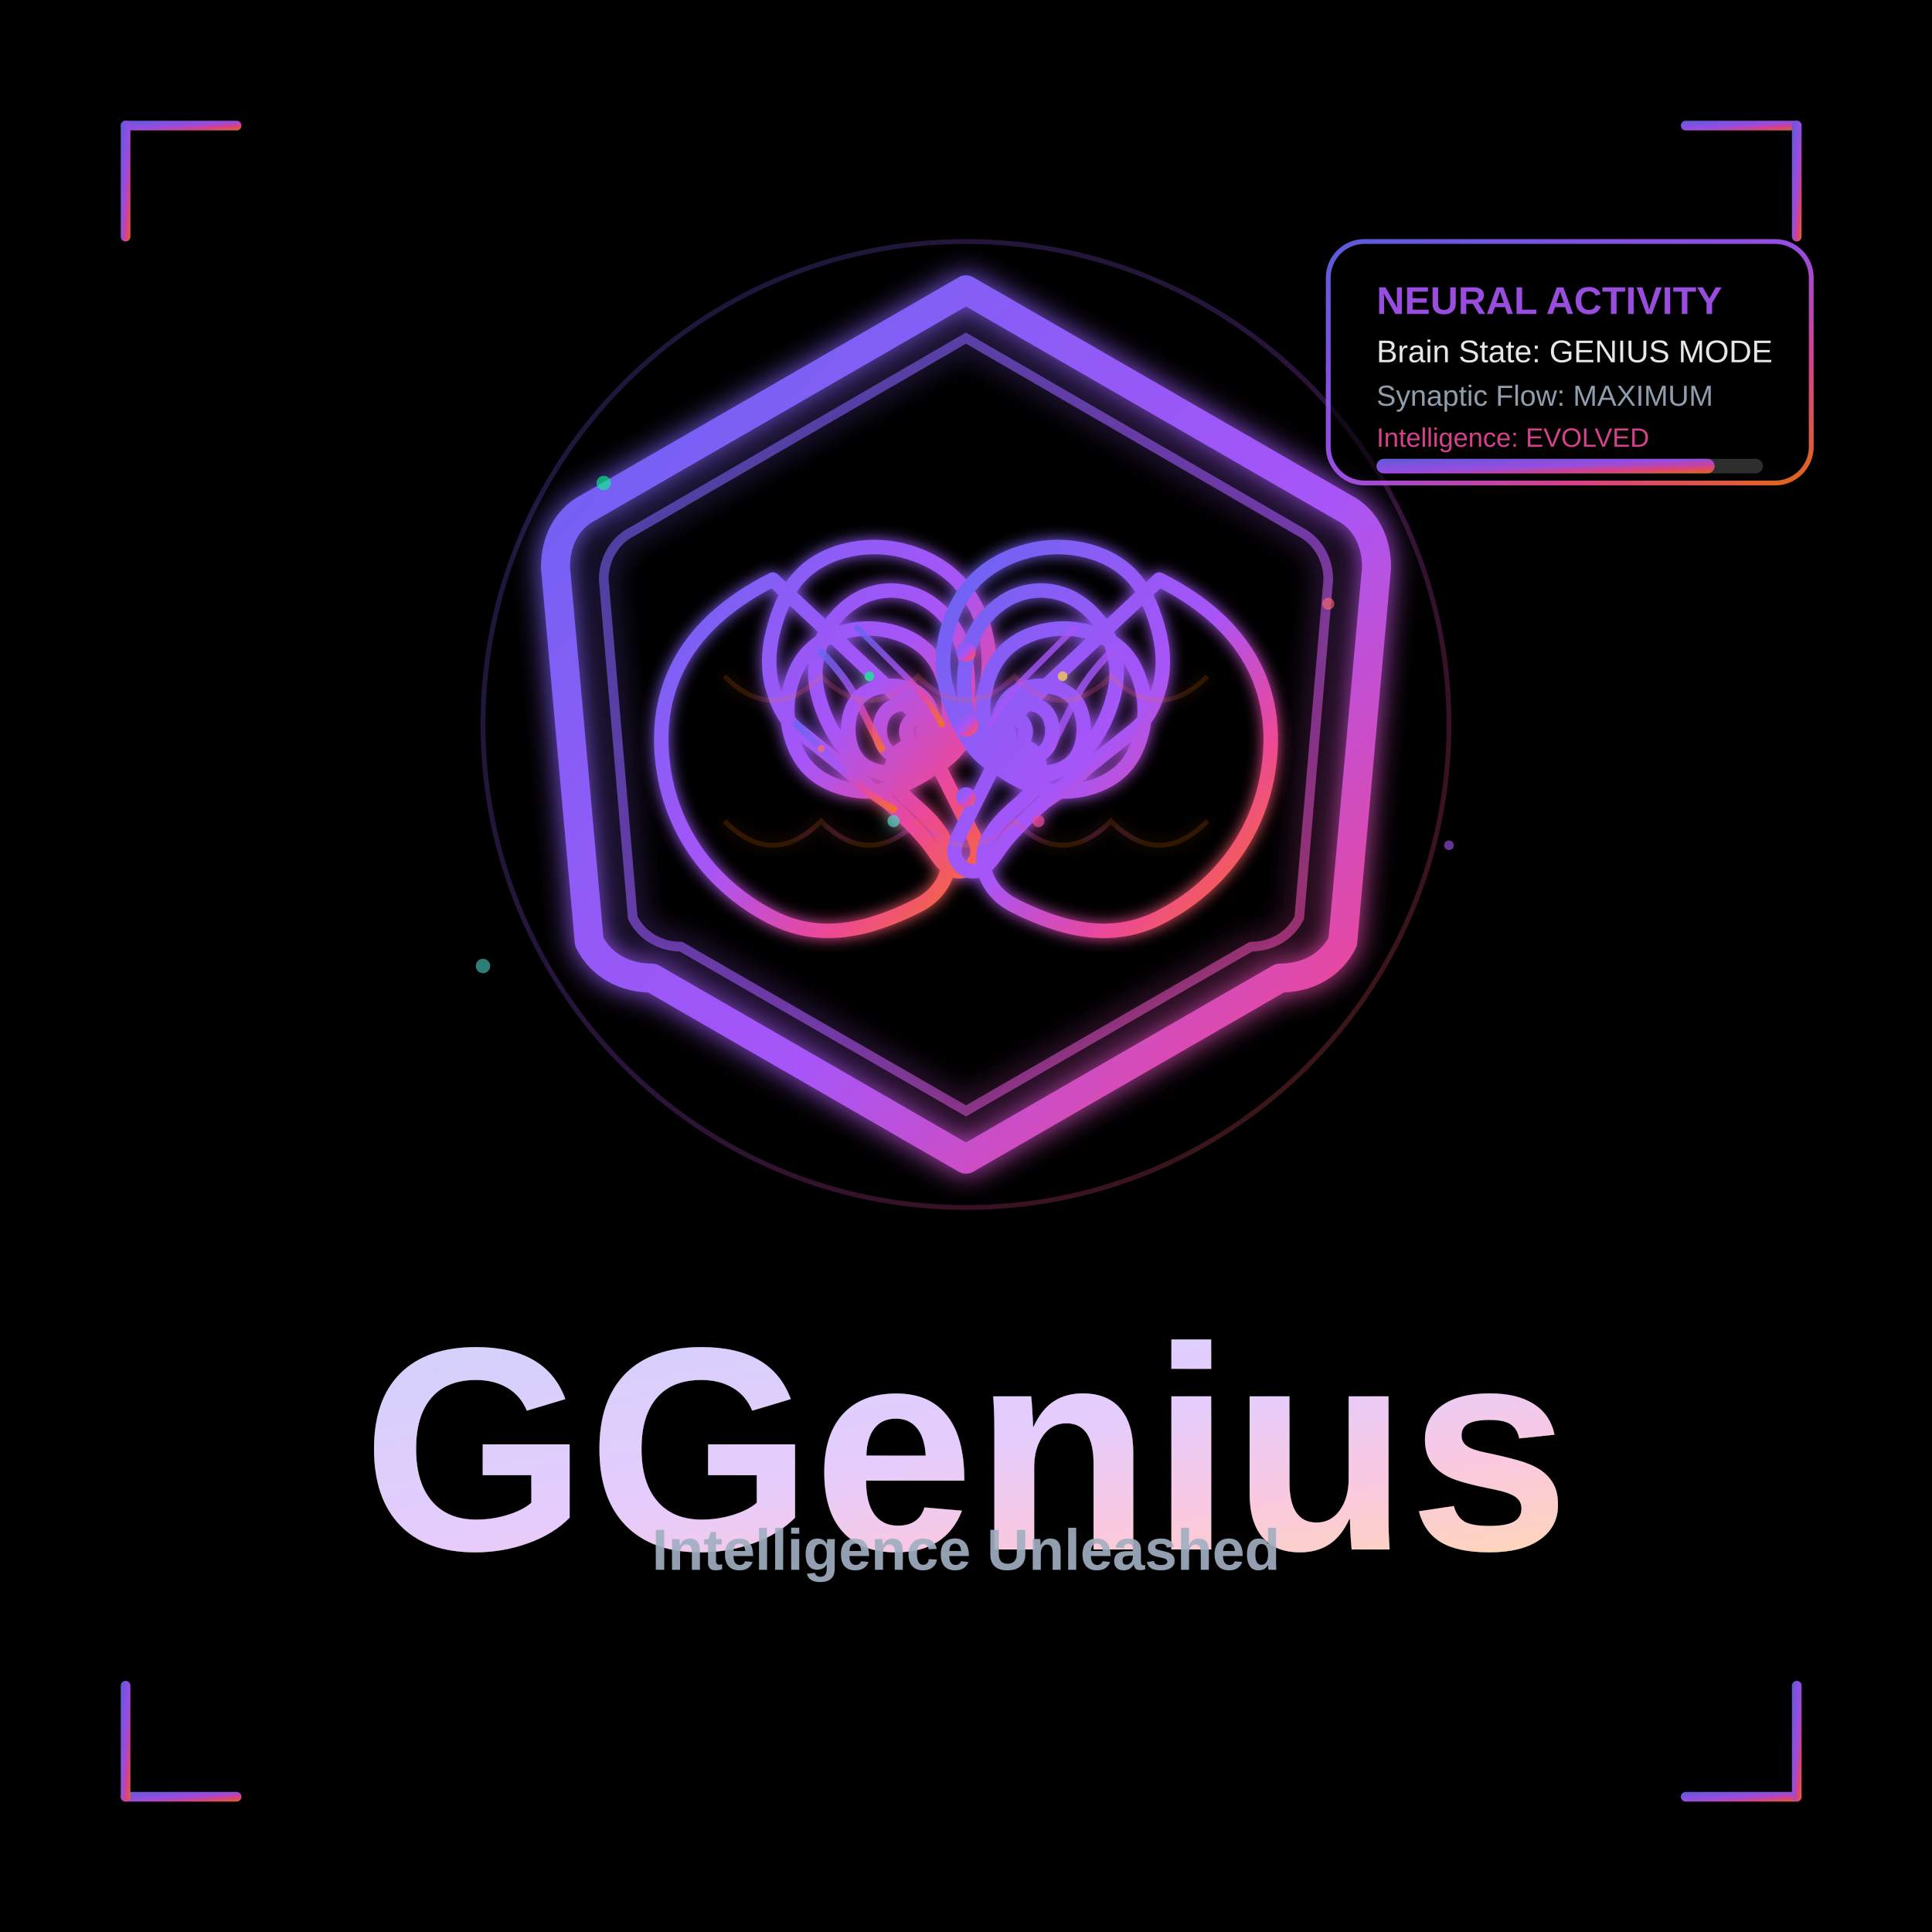
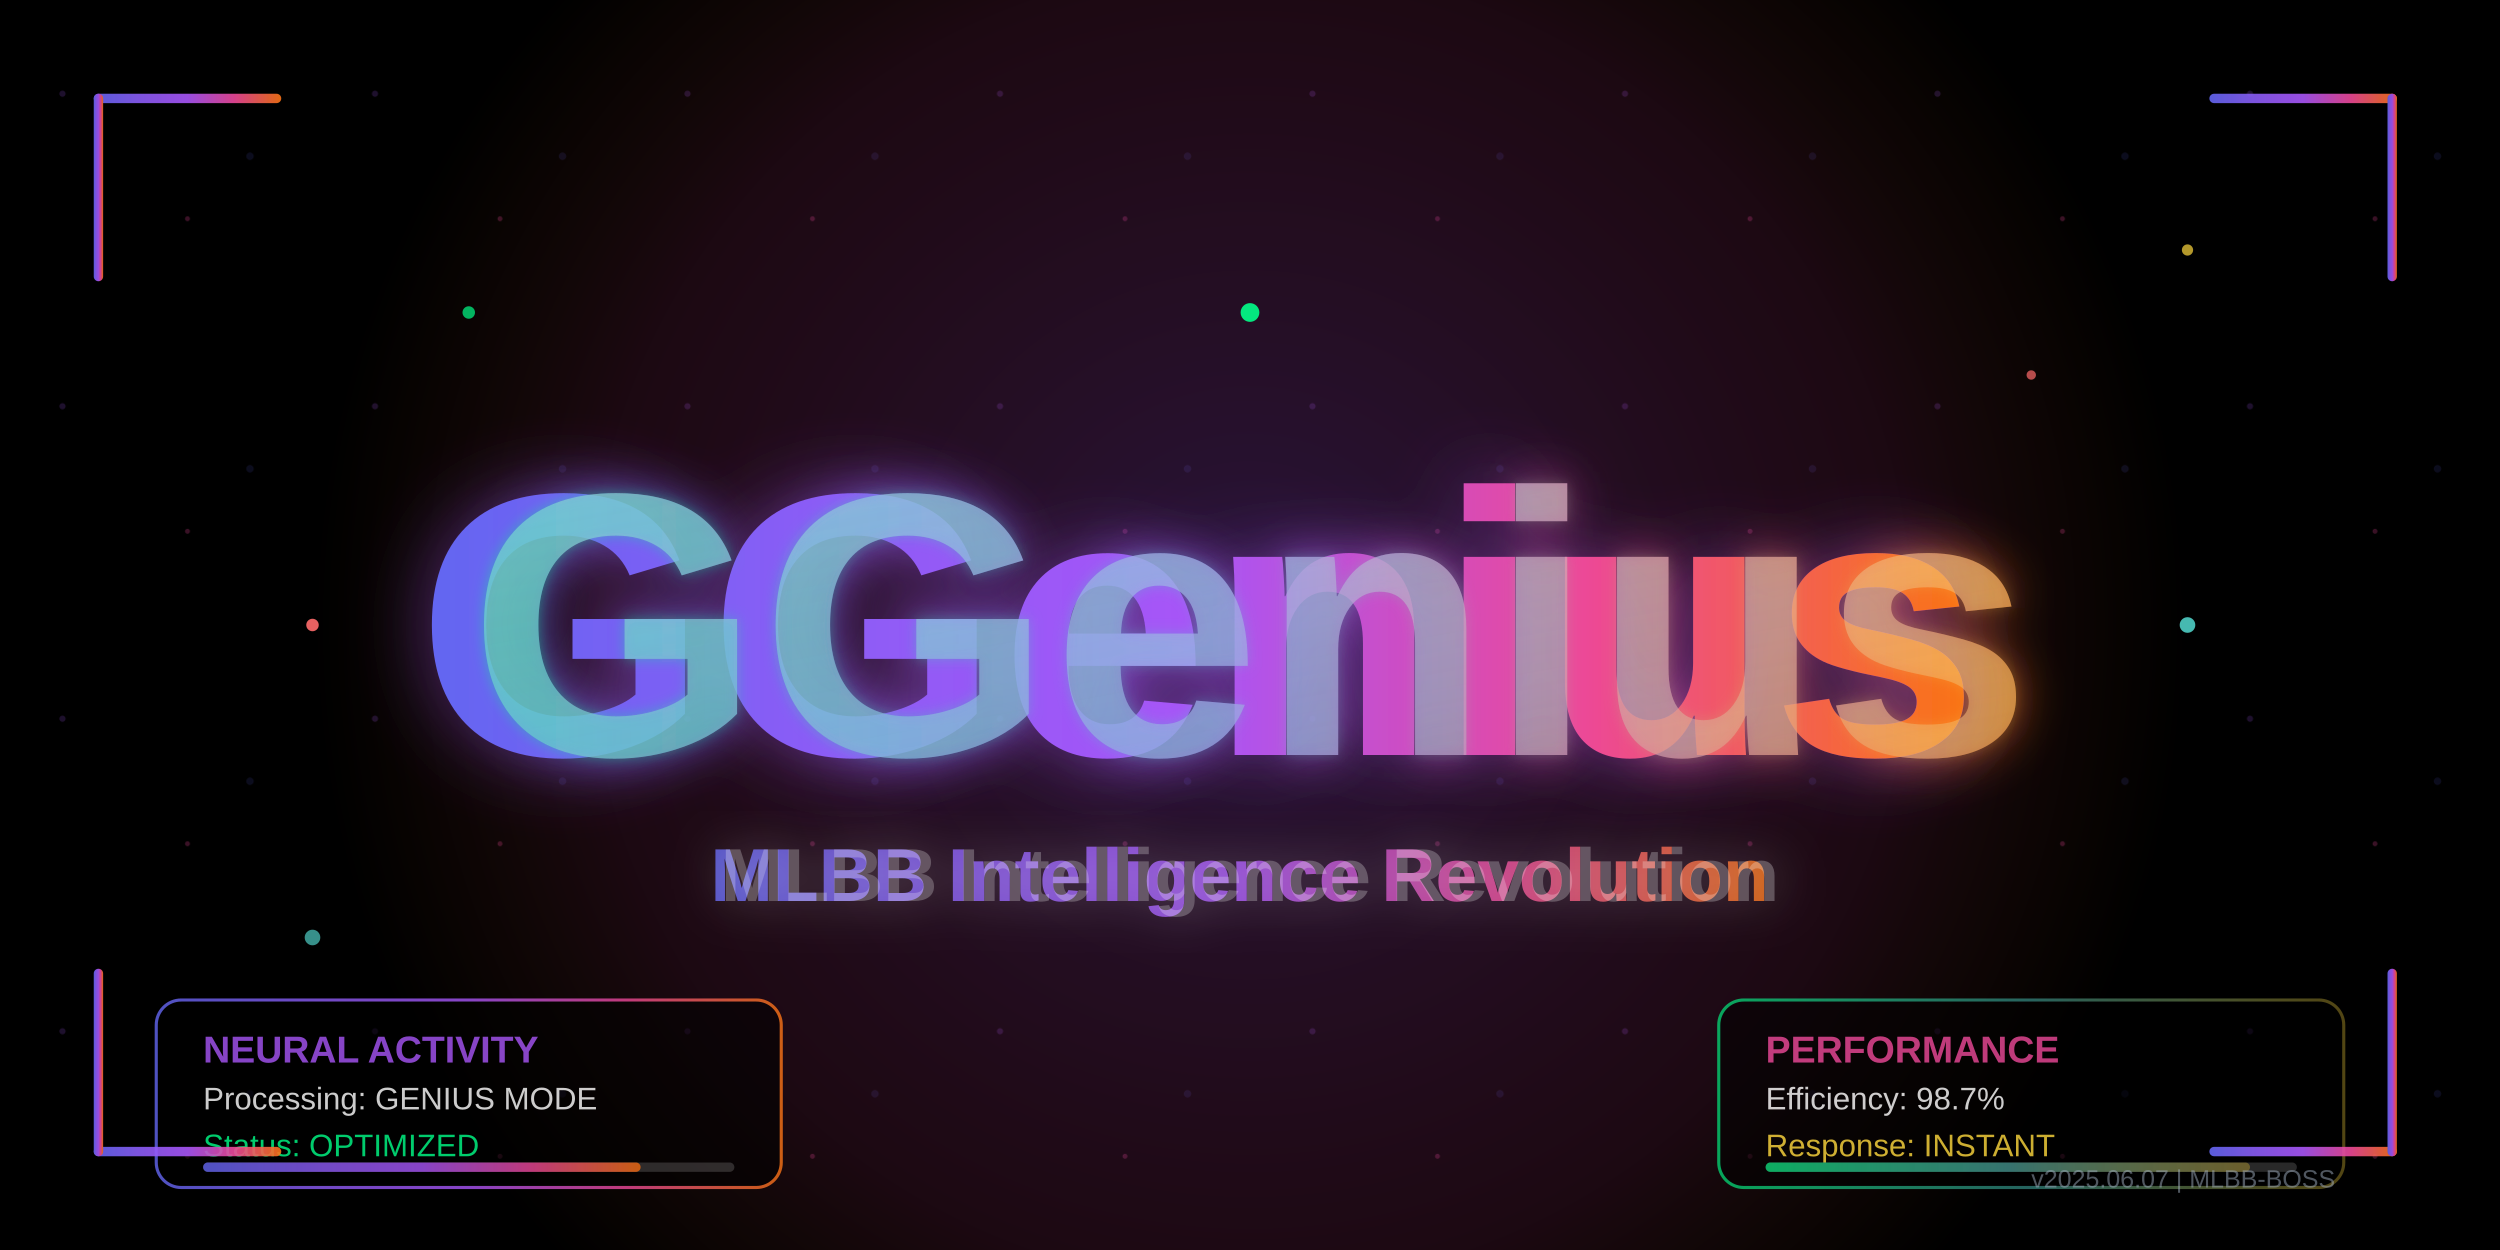
- <svg xmlns="http://www.w3.org/2000/svg" width="800" height="800" viewBox="0 0 800 800">
+ <svg xmlns="http://www.w3.org/2000/svg" width="800" height="400" viewBox="0 0 800 400">
  <defs>
-     <linearGradient id="brain-evolution" x1="0%" y1="0%" x2="100%" y2="100%">
+     <linearGradient id="primary-text-gradient" x1="0%" y1="0%" x2="100%" y2="0%">
      <stop offset="0%" stop-color="#6366F1">
-         <animate attributeName="stop-color" values="#6366F1;#8B5CF6;#6366F1" dur="8s" repeatCount="indefinite" />
+         <animate attributeName="stop-color" values="#6366F1;#8B5CF6;#A855F7;#EC4899;#F97316;#EF4444;#6366F1" dur="8s" repeatCount="indefinite" />
      </stop>
-       <stop offset="25%" stop-color="#8B5CF6" />
-       <stop offset="50%" stop-color="#A855F7" />
-       <stop offset="75%" stop-color="#EC4899" />
+       <stop offset="25%" stop-color="#8B5CF6">
+         <animate attributeName="stop-color" values="#8B5CF6;#A855F7;#EC4899;#F97316;#EF4444;#6366F1;#8B5CF6" dur="8s" repeatCount="indefinite" />
+       </stop>
+       <stop offset="50%" stop-color="#A855F7">
+         <animate attributeName="stop-color" values="#A855F7;#EC4899;#F97316;#EF4444;#6366F1;#8B5CF6;#A855F7" dur="8s" repeatCount="indefinite" />
+       </stop>
+       <stop offset="75%" stop-color="#EC4899">
+         <animate attributeName="stop-color" values="#EC4899;#F97316;#EF4444;#6366F1;#8B5CF6;#A855F7;#EC4899" dur="8s" repeatCount="indefinite" />
+       </stop>
      <stop offset="100%" stop-color="#F97316">
-         <animate attributeName="stop-color" values="#F97316;#EC4899;#F97316" dur="8s" repeatCount="indefinite" />
+         <animate attributeName="stop-color" values="#F97316;#EF4444;#6366F1;#8B5CF6;#A855F7;#EC4899;#F97316" dur="8s" repeatCount="indefinite" />
      </stop>
+       <animateTransform attributeName="gradientTransform" type="rotate" values="0 400 200;360 400 200;0 400 200" dur="12s" repeatCount="indefinite" />
    </linearGradient>
-     <linearGradient id="frame-gradient" x1="0%" y1="0%" x2="100%" y2="100%">
-       <stop offset="0%" stop-color="#6366F1" />
-       <stop offset="30%" stop-color="#8B5CF6" />
-       <stop offset="60%" stop-color="#A855F7" />
-       <stop offset="90%" stop-color="#EC4899" />
-       <stop offset="100%" stop-color="#F97316" />
+     <linearGradient id="secondary-gradient" x1="0%" y1="0%" x2="100%" y2="100%">
+       <stop offset="0%" stop-color="#FFFFFF" stop-opacity="0.9" />
+       <stop offset="50%" stop-color="#F8FAFC" stop-opacity="0.7" />
+       <stop offset="100%" stop-color="#E2E8F0" stop-opacity="0.5" />
    </linearGradient>
-     <radialGradient id="neural-activity" cx="50%" cy="50%" r="50%">
-       <stop offset="0%" stop-color="#A855F7" stop-opacity="0.8" />
-       <stop offset="50%" stop-color="#EC4899" stop-opacity="0.6" />
-       <stop offset="100%" stop-color="#F97316" stop-opacity="0.4" />
+     <linearGradient id="wave-gradient" x1="0%" y1="0%" x2="100%" y2="0%">
+       <stop offset="0%" stop-color="#00FF88" stop-opacity="0.8">
+         <animate attributeName="stop-opacity" values="0.8;0.3;0.8" dur="4s" repeatCount="indefinite" />
+       </stop>
+       <stop offset="50%" stop-color="#4ECDC4" stop-opacity="0.6">
+         <animate attributeName="stop-opacity" values="0.6;1;0.6" dur="4s" repeatCount="indefinite" />
+       </stop>
+       <stop offset="100%" stop-color="#FFD93D" stop-opacity="0.4">
+         <animate attributeName="stop-opacity" values="0.4;0.8;0.4" dur="4s" repeatCount="indefinite" />
+       </stop>
+       <animateTransform attributeName="gradientTransform" type="translate" values="0 0;100 0;0 0" dur="6s" repeatCount="indefinite" />
+     </linearGradient>
+     <radialGradient id="glow-gradient" cx="50%" cy="50%" r="50%">
+       <stop offset="0%" stop-color="#A855F7" stop-opacity="0.8">
+         <animate attributeName="stop-opacity" values="0.8;0.3;0.8" dur="3s" repeatCount="indefinite" />
+       </stop>
+       <stop offset="70%" stop-color="#EC4899" stop-opacity="0.4">
+         <animate attributeName="stop-opacity" values="0.4;0.1;0.4" dur="3s" repeatCount="indefinite" />
+       </stop>
+       <stop offset="100%" stop-color="#F97316" stop-opacity="0" />
    </radialGradient>
-     <filter id="intelligence-glow" x="-50%" y="-50%" width="200%" height="200%">
-       <feGaussianBlur stdDeviation="6" result="coloredBlur" />
+     <filter id="premium-glow" x="-50%" y="-50%" width="200%" height="200%">
+       <feGaussianBlur stdDeviation="8" result="coloredBlur" />
      <feMerge>
        <feMergeNode in="coloredBlur" />
        <feMergeNode in="SourceGraphic" />
      </feMerge>
    </filter>
-     <filter id="brain-pulse" x="-30%" y="-30%" width="160%" height="160%">
-       <feGaussianBlur stdDeviation="3" result="coloredBlur" />
+     <filter id="text-shadow" x="-50%" y="-50%" width="200%" height="200%">
+       <feDropShadow dx="4" dy="4" stdDeviation="6" flood-color="#000000" flood-opacity="0.7" />
+       <feDropShadow dx="0" dy="0" stdDeviation="12" flood-color="#A855F7" flood-opacity="0.5" />
+     </filter>
+     <filter id="cyber-effect" x="-50%" y="-50%" width="200%" height="200%">
+       <feGaussianBlur stdDeviation="2" result="blur" />
+       <feColorMatrix type="matrix" values="1 0 0 0 0                              0 0.8 0 0 0                              0 0 1.2 0 0                              0 0 0 1 0" />
      <feMerge>
-         <feMergeNode in="coloredBlur" />
        <feMergeNode in="SourceGraphic" />
+         <feMergeNode in="blur" />
      </feMerge>
    </filter>
-     <path id="neural-path-1" d="M300,350 Q320,330 340,350 Q360,370 380,350 Q400,330 420,350" />
-     <path id="neural-path-2" d="M320,380 Q340,360 360,380 Q380,400 400,380" />
-     <path id="neural-path-3" d="M280,320 Q300,300 320,320 Q340,340 360,320" />
-     <filter id="text-shadow" x="-50%" y="-50%" width="200%" height="200%">
-       <feDropShadow dx="3" dy="3" stdDeviation="5" flood-color="#000000" flood-opacity="0.6" />
-     </filter>
+     <pattern id="cyber-particles" patternUnits="userSpaceOnUse" width="100" height="100">
+       <circle cx="20" cy="30" r="1" fill="rgba(163, 87, 247, 0.3)">
+         <animate attributeName="cy" values="30;90;30" dur="6s" repeatCount="indefinite" />
+         <animate attributeName="opacity" values="0.3;0.8;0.3" dur="6s" repeatCount="indefinite" />
+       </circle>
+       <circle cx="60" cy="70" r="0.8" fill="rgba(236, 72, 153, 0.4)">
+         <animate attributeName="cy" values="70;10;70" dur="8s" repeatCount="indefinite" />
+         <animate attributeName="opacity" values="0.4;0.9;0.4" dur="8s" repeatCount="indefinite" />
+       </circle>
+       <circle cx="80" cy="50" r="1.2" fill="rgba(99, 102, 241, 0.2)">
+         <animate attributeName="cy" values="50;100;50" dur="7s" repeatCount="indefinite" />
+         <animate attributeName="opacity" values="0.2;0.6;0.2" dur="7s" repeatCount="indefinite" />
+       </circle>
+     </pattern>
  </defs>
-   <rect width="800" height="800" fill="#000000" />
-   <g id="hexagon-container" transform="translate(400, 300)" filter="url(#intelligence-glow)">
-     <path d="       M0,-180       L156,-90       C166,-85 170,-75 170,-65       L156,90       C151,100 141,105 130,105       L0,180       L-130,105       C-141,105 -151,100 -156,90       L-170,-65       C-170,-75 -166,-85 -156,-90       L0,-180       Z" fill="none" stroke="url(#frame-gradient)" stroke-width="12" stroke-linecap="round" stroke-linejoin="round" />
-     <path d="       M0,-160       L138,-80       C146,-76 150,-68 150,-60       L138,80       C134,88 126,92 118,92       L0,160       L-118,92       C-126,92 -134,88 -138,80       L-150,-60       C-150,-68 -146,-76 -138,-80       L0,-160       Z" fill="none" stroke="url(#frame-gradient)" stroke-width="4" opacity="0.6" />
+   <rect width="800" height="400" fill="#000000" />
+   <rect width="800" height="400" fill="url(#cyber-particles)" opacity="0.6" />
+   <circle cx="400" cy="200" r="300" fill="url(#glow-gradient)" opacity="0.3">
+     <animate attributeName="r" values="300;350;300" dur="8s" repeatCount="indefinite" />
+   </circle>
+   <g id="ggenius-text-container" transform="translate(400, 200)">
+     <text x="0" y="0" font-family="Arial, Helvetica, sans-serif" font-size="120" font-weight="900" fill="url(#primary-text-gradient)" text-anchor="middle" dominant-baseline="central" filter="url(#premium-glow)" opacity="0.7">GGenius</text>
+     <text x="0" y="0" font-family="Arial, Helvetica, sans-serif" font-size="120" font-weight="900" fill="url(#primary-text-gradient)" text-anchor="middle" dominant-baseline="central" filter="url(#text-shadow)">GGenius
+       
+       
+       <animateTransform attributeName="transform" type="scale" values="1;1.05;1" dur="4s" repeatCount="indefinite" />
+     </text>
+     <text x="0" y="0" font-family="Arial, Helvetica, sans-serif" font-size="120" font-weight="900" fill="url(#wave-gradient)" text-anchor="middle" dominant-baseline="central" opacity="0.5" filter="url(#cyber-effect)">GGenius</text>
+     <text x="0" y="0" font-family="Arial, Helvetica, sans-serif" font-size="120" font-weight="900" fill="url(#secondary-gradient)" text-anchor="middle" dominant-baseline="central" opacity="0.3">GGenius</text>
  </g>
-   <g id="organic-brain" transform="translate(400, 300)" filter="url(#brain-pulse)">
-     <g id="left-hemisphere">
-       <path d="         M-80,-60         C-120,-40 -130,-10 -125,20         C-120,50 -100,70 -80,80         C-60,90 -40,85 -20,75         C-10,70 -5,60 -8,50         C-12,40 -20,35 -25,30         C-30,25 -32,20 -30,15         C-28,10 -25,8 -20,10         C-15,12 -12,16 -10,20         C-8,24 -6,28 -4,32         C-2,36 0,40 2,44         C4,48 6,52 4,56         C2,60 -2,62 -6,60         C-10,58 -12,54 -15,50         C-18,46 -22,42 -26,38         C-30,34 -35,30 -40,26         C-45,22 -50,18 -55,14         C-60,10 -65,6 -70,2         C-75,-2 -78,-8 -80,-15         C-82,-22 -82,-30 -80,-38         C-78,-46 -75,-54 -70,-60         C-65,-66 -58,-70 -50,-72         C-42,-74 -34,-74 -26,-72         C-18,-70 -10,-66 -4,-60         C2,-54 6,-46 8,-38         C10,-30 10,-22 8,-14         C6,-6 2,2 -2,8         C-6,14 -12,18 -18,20         C-24,22 -30,22 -36,20         C-42,18 -47,14 -51,9         C-55,4 -58,-2 -60,-8         C-62,-14 -63,-20 -62,-26         C-61,-32 -59,-38 -55,-43         C-51,-48 -46,-52 -40,-54         C-34,-56 -28,-56 -22,-54         C-16,-52 -11,-48 -7,-43         C-3,-38 -1,-32 0,-26         C1,-20 1,-14 0,-8         C-1,-2 -3,4 -6,9         C-9,14 -13,18 -18,21         C-23,24 -28,26 -33,27         C-38,28 -43,28 -48,27         C-53,26 -58,24 -62,21         C-66,18 -69,14 -71,9         C-73,4 -74,-1 -74,-6         C-74,-11 -73,-16 -71,-21         C-69,-26 -66,-30 -62,-33         C-58,-36 -53,-38 -48,-39         C-43,-40 -38,-40 -33,-39         C-28,-38 -23,-36 -19,-33         C-15,-30 -12,-26 -10,-21         C-8,-16 -7,-11 -7,-6         C-7,-1 -8,4 -10,8         C-12,12 -15,15 -19,17         C-23,19 -27,20 -31,20         C-35,20 -39,19 -42,17         C-45,15 -47,12 -48,8         C-49,4 -49,0 -48,-4         C-47,-8 -45,-11 -42,-13         C-39,-15 -35,-16 -31,-16         C-27,-16 -23,-15 -20,-13         C-17,-11 -15,-8 -14,-4         C-13,0 -13,4 -14,7         C-15,10 -17,12 -20,13         C-23,14 -26,14 -29,13         C-32,12 -34,10 -35,7         C-36,4 -36,1 -35,-2         C-34,-5 -32,-7 -29,-8         C-26,-9 -23,-9 -20,-8         C-17,-7 -15,-5 -14,-2         C-13,1 -13,4 -14,6         C-15,8 -17,9 -19,9         C-21,9 -23,8 -24,6         C-25,4 -25,2 -24,0         C-23,-2 -21,-3 -19,-3         C-17,-3 -15,-2 -14,0         C-13,2 -13,4 -14,5         C-15,6 -16,6 -17,5         C-18,4 -18,3 -17,2         C-16,1 -15,1 -14,2         Z" fill="none" stroke="url(#brain-evolution)" stroke-width="6" stroke-linecap="round" stroke-linejoin="round" />
-       <g id="left-neural-patterns" opacity="0.8">
-         <path d="M-60,-30 Q-50,-20 -45,-10 Q-40,0 -35,10" fill="none" stroke="url(#brain-evolution)" stroke-width="3" stroke-linecap="round">
-           <animate attributeName="d" values="M-60,-30 Q-50,-20 -45,-10 Q-40,0 -35,10;M-60,-30 Q-55,-25 -45,-10 Q-35,-5 -35,10;M-60,-30 Q-50,-20 -45,-10 Q-40,0 -35,10" dur="4s" repeatCount="indefinite" />
-         </path>
-         <path d="M-70,0 Q-60,10 -50,20 Q-40,30 -30,35" fill="none" stroke="url(#brain-evolution)" stroke-width="3" stroke-linecap="round">
-           <animate attributeName="d" values="M-70,0 Q-60,10 -50,20 Q-40,30 -30,35;M-70,0 Q-65,5 -50,20 Q-35,25 -30,35;M-70,0 Q-60,10 -50,20 Q-40,30 -30,35" dur="5s" repeatCount="indefinite" />
-         </path>
-         <path d="M-45,-40 Q-35,-30 -25,-20 Q-15,-10 -10,0" fill="none" stroke="url(#brain-evolution)" stroke-width="2.5" stroke-linecap="round" />
-       </g>
-     </g>
-     <g id="right-hemisphere">
-       <path d="         M80,-60         C120,-40 130,-10 125,20         C120,50 100,70 80,80         C60,90 40,85 20,75         C10,70 5,60 8,50         C12,40 20,35 25,30         C30,25 32,20 30,15         C28,10 25,8 20,10         C15,12 12,16 10,20         C8,24 6,28 4,32         C2,36 0,40 -2,44         C-4,48 -6,52 -4,56         C-2,60 2,62 6,60         C10,58 12,54 15,50         C18,46 22,42 26,38         C30,34 35,30 40,26         C45,22 50,18 55,14         C60,10 65,6 70,2         C75,-2 78,-8 80,-15         C82,-22 82,-30 80,-38         C78,-46 75,-54 70,-60         C65,-66 58,-70 50,-72         C42,-74 34,-74 26,-72         C18,-70 10,-66 4,-60         C-2,-54 -6,-46 -8,-38         C-10,-30 -10,-22 -8,-14         C-6,-6 -2,2 2,8         C6,14 12,18 18,20         C24,22 30,22 36,20         C42,18 47,14 51,9         C55,4 58,-2 60,-8         C62,-14 63,-20 62,-26         C61,-32 59,-38 55,-43         C51,-48 46,-52 40,-54         C34,-56 28,-56 22,-54         C16,-52 11,-48 7,-43         C3,-38 1,-32 0,-26         C-1,-20 -1,-14 0,-8         C1,-2 3,4 6,9         C9,14 13,18 18,21         C23,24 28,26 33,27         C38,28 43,28 48,27         C53,26 58,24 62,21         C66,18 69,14 71,9         C73,4 74,-1 74,-6         C74,-11 73,-16 71,-21         C69,-26 66,-30 62,-33         C58,-36 53,-38 48,-39         C43,-40 38,-40 33,-39         C28,-38 23,-36 19,-33         C15,-30 12,-26 10,-21         C8,-16 7,-11 7,-6         C7,-1 8,4 10,8         C12,12 15,15 19,17         C23,19 27,20 31,20         C35,20 39,19 42,17         C45,15 47,12 48,8         C49,4 49,0 48,-4         C47,-8 45,-11 42,-13         C39,-15 35,-16 31,-16         C27,-16 23,-15 20,-13         C17,-11 15,-8 14,-4         C13,0 13,4 14,7         C15,10 17,12 20,13         C23,14 26,14 29,13         C32,12 34,10 35,7         C36,4 36,1 35,-2         C34,-5 32,-7 29,-8         C26,-9 23,-9 20,-8         C17,-7 15,-5 14,-2         C13,1 13,4 14,6         C15,8 17,9 19,9         C21,9 23,8 24,6         C25,4 25,2 24,0         C23,-2 21,-3 19,-3         C17,-3 15,-2 14,0         C13,2 13,4 14,5         C15,6 16,6 17,5         C18,4 18,3 17,2         C16,1 15,1 14,2         Z" fill="none" stroke="url(#brain-evolution)" stroke-width="6" stroke-linecap="round" stroke-linejoin="round" />
-       <g id="right-neural-patterns" opacity="0.8">
-         <path d="M60,-30 Q50,-20 45,-10 Q40,0 35,10" fill="none" stroke="url(#brain-evolution)" stroke-width="3" stroke-linecap="round">
-           <animate attributeName="d" values="M60,-30 Q50,-20 45,-10 Q40,0 35,10;M60,-30 Q55,-25 45,-10 Q35,-5 35,10;M60,-30 Q50,-20 45,-10 Q40,0 35,10" dur="3.5s" repeatCount="indefinite" />
-         </path>
-         <path d="M70,0 Q60,10 50,20 Q40,30 30,35" fill="none" stroke="url(#brain-evolution)" stroke-width="3" stroke-linecap="round">
-           <animate attributeName="d" values="M70,0 Q60,10 50,20 Q40,30 30,35;M70,0 Q65,5 50,20 Q35,25 30,35;M70,0 Q60,10 50,20 Q40,30 30,35" dur="4.5s" repeatCount="indefinite" />
-         </path>
-         <path d="M45,-40 Q35,-30 25,-20 Q15,-10 10,0" fill="none" stroke="url(#brain-evolution)" stroke-width="2.5" stroke-linecap="round" />
-       </g>
-     </g>
-     <g id="central-connection">
-       <line x1="0" y1="-50" x2="0" y2="60" stroke="url(#brain-evolution)" stroke-width="8" stroke-linecap="round">
-         <animate attributeName="stroke-width" values="8;12;8" dur="3s" repeatCount="indefinite" />
-         <animate attributeName="opacity" values="0.8;1;0.8" dur="3s" repeatCount="indefinite" />
-       </line>
-       <circle cx="0" cy="-30" r="4" fill="url(#brain-evolution)">
-         <animate attributeName="r" values="4;6;4" dur="2s" repeatCount="indefinite" />
+   <g id="subtitle-container" transform="translate(400, 280)">
+     <text x="0" y="0" font-family="Arial, Helvetica, sans-serif" font-size="24" font-weight="600" fill="url(#primary-text-gradient)" text-anchor="middle" dominant-baseline="central" opacity="0.8">MLBB Intelligence Revolution
+       
+       
+       <animate attributeName="opacity" values="0.8;0.4;0.8" dur="6s" repeatCount="indefinite" />
+     </text>
+     <text x="0" y="0" font-family="Arial, Helvetica, sans-serif" font-size="24" font-weight="600" fill="#FFFFFF" text-anchor="middle" dominant-baseline="central" opacity="0.3" filter="url(#premium-glow)">MLBB Intelligence Revolution</text>
+   </g>
+   <g id="cyber-enhancements" opacity="0.7">
+     <g id="data-points">
+       <circle cx="150" cy="100" r="2" fill="#00FF88">
+         <animate attributeName="opacity" values="0.5;1;0.5" dur="3s" repeatCount="indefinite" />
+         <animate attributeName="cy" values="100;380;100" dur="12s" repeatCount="indefinite" />
      </circle>
-       <circle cx="0" cy="0" r="5" fill="url(#brain-evolution)">
-         <animate attributeName="r" values="5;8;5" dur="2.5s" repeatCount="indefinite" />
+       <circle cx="650" cy="120" r="1.5" fill="#FF6B6B">
+         <animate attributeName="opacity" values="0.4;0.9;0.4" dur="2.5s" repeatCount="indefinite" />
+         <animate attributeName="cy" values="120;350;120" dur="10s" repeatCount="indefinite" />
      </circle>
-       <circle cx="0" cy="30" r="4" fill="url(#brain-evolution)">
-         <animate attributeName="r" values="4;6;4" dur="3s" repeatCount="indefinite" />
+       <circle cx="100" cy="300" r="2.5" fill="#4ECDC4">
+         <animate attributeName="opacity" values="0.6;1;0.6" dur="3.5s" repeatCount="indefinite" />
+         <animate attributeName="cx" values="100;700;100" dur="15s" repeatCount="indefinite" />
+       </circle>
+       <circle cx="700" cy="80" r="1.8" fill="#FFD93D">
+         <animate attributeName="opacity" values="0.3;0.8;0.3" dur="2.8s" repeatCount="indefinite" />
+         <animate attributeName="cy" values="80;320;80" dur="11s" repeatCount="indefinite" />
      </circle>
    </g>
-     <g id="synapses" opacity="0.7">
-       <circle cx="-40" cy="-20" r="2" fill="#00FF88">
-         <animate attributeName="opacity" values="0.5;1;0.5" dur="2s" repeatCount="indefinite" />
-       </circle>
-       <circle cx="-60" cy="10" r="1.5" fill="#FF6B6B">
-         <animate attributeName="opacity" values="0.3;0.9;0.3" dur="1.8s" repeatCount="indefinite" />
-       </circle>
-       <circle cx="-30" cy="40" r="2.5" fill="#4ECDC4">
-         <animate attributeName="opacity" values="0.6;1;0.6" dur="2.3s" repeatCount="indefinite" />
-       </circle>
-       <circle cx="40" cy="-20" r="2" fill="#FFD93D">
-         <animate attributeName="opacity" values="0.4;0.8;0.4" dur="2.1s" repeatCount="indefinite" />
-       </circle>
-       <circle cx="60" cy="10" r="1.5" fill="#A855F7">
-         <animate attributeName="opacity" values="0.5;1;0.5" dur="1.9s" repeatCount="indefinite" />
-       </circle>
-       <circle cx="30" cy="40" r="2.5" fill="#EC4899">
-         <animate attributeName="opacity" values="0.7;1;0.7" dur="2.4s" repeatCount="indefinite" />
-       </circle>
-     </g>
-     <g id="brainwave" opacity="0.4">
-       <path d="M-100,-20 Q-80,0 -60,-20 Q-40,0 -20,-20 Q0,0 20,-20 Q40,0 60,-20 Q80,0 100,-20" fill="none" stroke="url(#neural-activity)" stroke-width="2">
-         <animate attributeName="d" values="M-100,-20 Q-80,0 -60,-20 Q-40,0 -20,-20 Q0,0 20,-20 Q40,0 60,-20 Q80,0 100,-20;M-100,-20 Q-80,-40 -60,-20 Q-40,-40 -20,-20 Q0,-40 20,-20 Q40,-40 60,-20 Q80,-40 100,-20;M-100,-20 Q-80,0 -60,-20 Q-40,0 -20,-20 Q0,0 20,-20 Q40,0 60,-20 Q80,0 100,-20" dur="6s" repeatCount="indefinite" />
-       </path>
-       <path d="M-100,40 Q-80,60 -60,40 Q-40,60 -20,40 Q0,60 20,40 Q40,60 60,40 Q80,60 100,40" fill="none" stroke="url(#neural-activity)" stroke-width="2">
-         <animate attributeName="d" values="M-100,40 Q-80,60 -60,40 Q-40,60 -20,40 Q0,60 20,40 Q40,60 60,40 Q80,60 100,40;M-100,40 Q-80,20 -60,40 Q-40,20 -20,40 Q0,20 20,40 Q40,20 60,40 Q80,20 100,40;M-100,40 Q-80,60 -60,40 Q-40,60 -20,40 Q0,60 20,40 Q40,60 60,40 Q80,60 100,40" dur="4s" repeatCount="indefinite" />
-       </path>
+     <g id="scan-lines" opacity="0.4">
+       <line x1="0" y1="150" x2="800" y2="150" stroke="url(#primary-text-gradient)" stroke-width="1">
+         <animate attributeName="y1" values="150;250;150" dur="8s" repeatCount="indefinite" />
+         <animate attributeName="y2" values="150;250;150" dur="8s" repeatCount="indefinite" />
+         <animate attributeName="opacity" values="0.4;0.1;0.4" dur="8s" repeatCount="indefinite" />
+       </line>
+       <line x1="0" y1="300" x2="800" y2="300" stroke="url(#wave-gradient)" stroke-width="0.5">
+         <animate attributeName="y1" values="300;100;300" dur="6s" repeatCount="indefinite" />
+         <animate attributeName="y2" values="300;100;300" dur="6s" repeatCount="indefinite" />
+         <animate attributeName="opacity" values="0.2;0.6;0.2" dur="6s" repeatCount="indefinite" />
+       </line>
    </g>
  </g>
-   <g id="ggenius-text" transform="translate(400, 600)" filter="url(#text-shadow)">
-     <text x="0" y="0" font-family="Arial, Helvetica, sans-serif" font-size="120" font-weight="900" fill="#FFFFFF" text-anchor="middle" dominant-baseline="central">GGenius</text>
-     <text x="0" y="0" font-family="Arial, Helvetica, sans-serif" font-size="120" font-weight="900" fill="url(#brain-evolution)" text-anchor="middle" dominant-baseline="central" opacity="0.3">GGenius</text>
-     <text x="0" y="50" font-family="Arial, Helvetica, sans-serif" font-size="24" font-weight="600" fill="#A0AEC0" text-anchor="middle" opacity="0.9">Intelligence Unleashed</text>
-   </g>
-   <g id="intelligence-effects" opacity="0.6">
-     <circle cx="400" cy="300" r="200" fill="none" stroke="url(#brain-evolution)" stroke-width="2" opacity="0.4">
-       <animate attributeName="r" values="200;230;200" dur="8s" repeatCount="indefinite" />
-       <animate attributeName="opacity" values="0.4;0.8;0.4" dur="8s" repeatCount="indefinite" />
-     </circle>
-     <g id="genius-indicators">
-       <circle cx="250" cy="200" r="3" fill="#00FF88">
-         <animate attributeName="opacity" values="0.5;1;0.5" dur="3s" repeatCount="indefinite" />
-       </circle>
-       <circle cx="550" cy="250" r="2.5" fill="#FF6B6B">
-         <animate attributeName="opacity" values="0.4;0.9;0.4" dur="2.5s" repeatCount="indefinite" />
-       </circle>
-       <circle cx="200" cy="400" r="3" fill="#4ECDC4">
-         <animate attributeName="opacity" values="0.6;1;0.6" dur="3.5s" repeatCount="indefinite" />
-       </circle>
-       <circle cx="600" cy="350" r="2" fill="#A855F7">
-         <animate attributeName="opacity" values="0.3;0.8;0.3" dur="2.8s" repeatCount="indefinite" />
-       </circle>
-     </g>
-   </g>
-   <g id="brand-accents" opacity="0.9">
-     <rect x="50" y="50" width="50" height="4" rx="2" fill="url(#brain-evolution)" />
-     <rect x="50" y="50" width="4" height="50" rx="2" fill="url(#brain-evolution)" />
-     <rect x="696" y="50" width="50" height="4" rx="2" fill="url(#brain-evolution)" />
-     <rect x="742" y="50" width="4" height="50" rx="2" fill="url(#brain-evolution)" />
-     <rect x="50" y="742" width="50" height="4" rx="2" fill="url(#brain-evolution)" />
-     <rect x="50" y="696" width="4" height="50" rx="2" fill="url(#brain-evolution)" />
-     <rect x="696" y="742" width="50" height="4" rx="2" fill="url(#brain-evolution)" />
-     <rect x="742" y="696" width="4" height="50" rx="2" fill="url(#brain-evolution)" />
-   </g>
-   <g id="status-panel" transform="translate(550, 100)" opacity="0.9">
-     <rect x="0" y="0" width="200" height="100" rx="15" fill="rgba(0,0,0,0.6)" stroke="url(#brain-evolution)" stroke-width="2" />
-     <text x="20" y="30" fill="#A855F7" font-family="Arial, sans-serif" font-size="16" font-weight="bold">NEURAL ACTIVITY</text>
-     <text x="20" y="50" fill="#FFFFFF" font-family="Arial, sans-serif" font-size="13">Brain State: GENIUS MODE</text>
-     <text x="20" y="68" fill="#A0AEC0" font-family="Arial, sans-serif" font-size="12">Synaptic Flow: MAXIMUM</text>
-     <text x="20" y="85" fill="#EC4899" font-family="Arial, sans-serif" font-size="11">Intelligence: EVOLVED</text>
-     <rect x="20" y="90" width="160" height="6" rx="3" fill="rgba(255,255,255,0.2)" />
-     <rect x="20" y="90" width="140" height="6" rx="3" fill="url(#brain-evolution)">
-       <animate attributeName="width" values="140;160;140" dur="4s" repeatCount="indefinite" />
+   <g id="metrics-display" transform="translate(50, 320)" opacity="0.8">
+     <rect x="0" y="0" width="200" height="60" rx="8" fill="rgba(0,0,0,0.7)" stroke="url(#primary-text-gradient)" stroke-width="1" />
+     <text x="15" y="20" fill="#A855F7" font-family="Arial, sans-serif" font-size="12" font-weight="bold">NEURAL ACTIVITY</text>
+     <text x="15" y="35" fill="#FFFFFF" font-family="Arial, sans-serif" font-size="10">Processing: GENIUS MODE</text>
+     <text x="15" y="50" fill="#00FF88" font-family="Arial, sans-serif" font-size="10">Status: OPTIMIZED</text>
+     <rect x="15" y="52" width="170" height="3" rx="1.5" fill="rgba(255,255,255,0.2)" />
+     <rect x="15" y="52" width="140" height="3" rx="1.5" fill="url(#primary-text-gradient)">
+       <animate attributeName="width" values="140;170;140" dur="3s" repeatCount="indefinite" />
    </rect>
  </g>
+   <g id="performance-stats" transform="translate(550, 320)" opacity="0.8">
+     <rect x="0" y="0" width="200" height="60" rx="8" fill="rgba(0,0,0,0.7)" stroke="url(#wave-gradient)" stroke-width="1" />
+     <text x="15" y="20" fill="#EC4899" font-family="Arial, sans-serif" font-size="12" font-weight="bold">PERFORMANCE</text>
+     <text x="15" y="35" fill="#FFFFFF" font-family="Arial, sans-serif" font-size="10">Efficiency: 98.7%</text>
+     <text x="15" y="50" fill="#FFD93D" font-family="Arial, sans-serif" font-size="10">Response: INSTANT</text>
+     <rect x="15" y="52" width="170" height="3" rx="1.5" fill="rgba(255,255,255,0.2)" />
+     <rect x="15" y="52" width="155" height="3" rx="1.5" fill="url(#wave-gradient)">
+       <animate attributeName="width" values="155;170;155" dur="2.5s" repeatCount="indefinite" />
+     </rect>
+   </g>
+   <g id="brand-signature" opacity="0.9">
+     <rect x="30" y="30" width="60" height="3" rx="1.5" fill="url(#primary-text-gradient)" />
+     <rect x="30" y="30" width="3" height="60" rx="1.5" fill="url(#primary-text-gradient)" />
+     <rect x="707" y="30" width="60" height="3" rx="1.5" fill="url(#primary-text-gradient)" />
+     <rect x="764" y="30" width="3" height="60" rx="1.5" fill="url(#primary-text-gradient)" />
+     <rect x="30" y="367" width="60" height="3" rx="1.5" fill="url(#primary-text-gradient)" />
+     <rect x="30" y="310" width="3" height="60" rx="1.5" fill="url(#primary-text-gradient)" />
+     <rect x="707" y="367" width="60" height="3" rx="1.5" fill="url(#primary-text-gradient)" />
+     <rect x="764" y="310" width="3" height="60" rx="1.5" fill="url(#primary-text-gradient)" />
+     <circle cx="400" cy="100" r="3" fill="#00FF88">
+       <animate attributeName="opacity" values="0.5;1;0.5" dur="4s" repeatCount="indefinite" />
+     </circle>
+     <circle cx="100" cy="200" r="2" fill="#FF6B6B">
+       <animate attributeName="opacity" values="0.3;0.8;0.3" dur="3.5s" repeatCount="indefinite" />
+     </circle>
+     <circle cx="700" cy="200" r="2.5" fill="#4ECDC4">
+       <animate attributeName="opacity" values="0.6;1;0.6" dur="4.5s" repeatCount="indefinite" />
+     </circle>
+   </g>
+   <g id="build-info" transform="translate(650, 380)" opacity="0.5">
+     <text x="0" y="0" fill="#A0AEC0" font-family="Arial, sans-serif" font-size="8">v2025.06.07 | MLBB-BOSS</text>
+   </g>
</svg>
